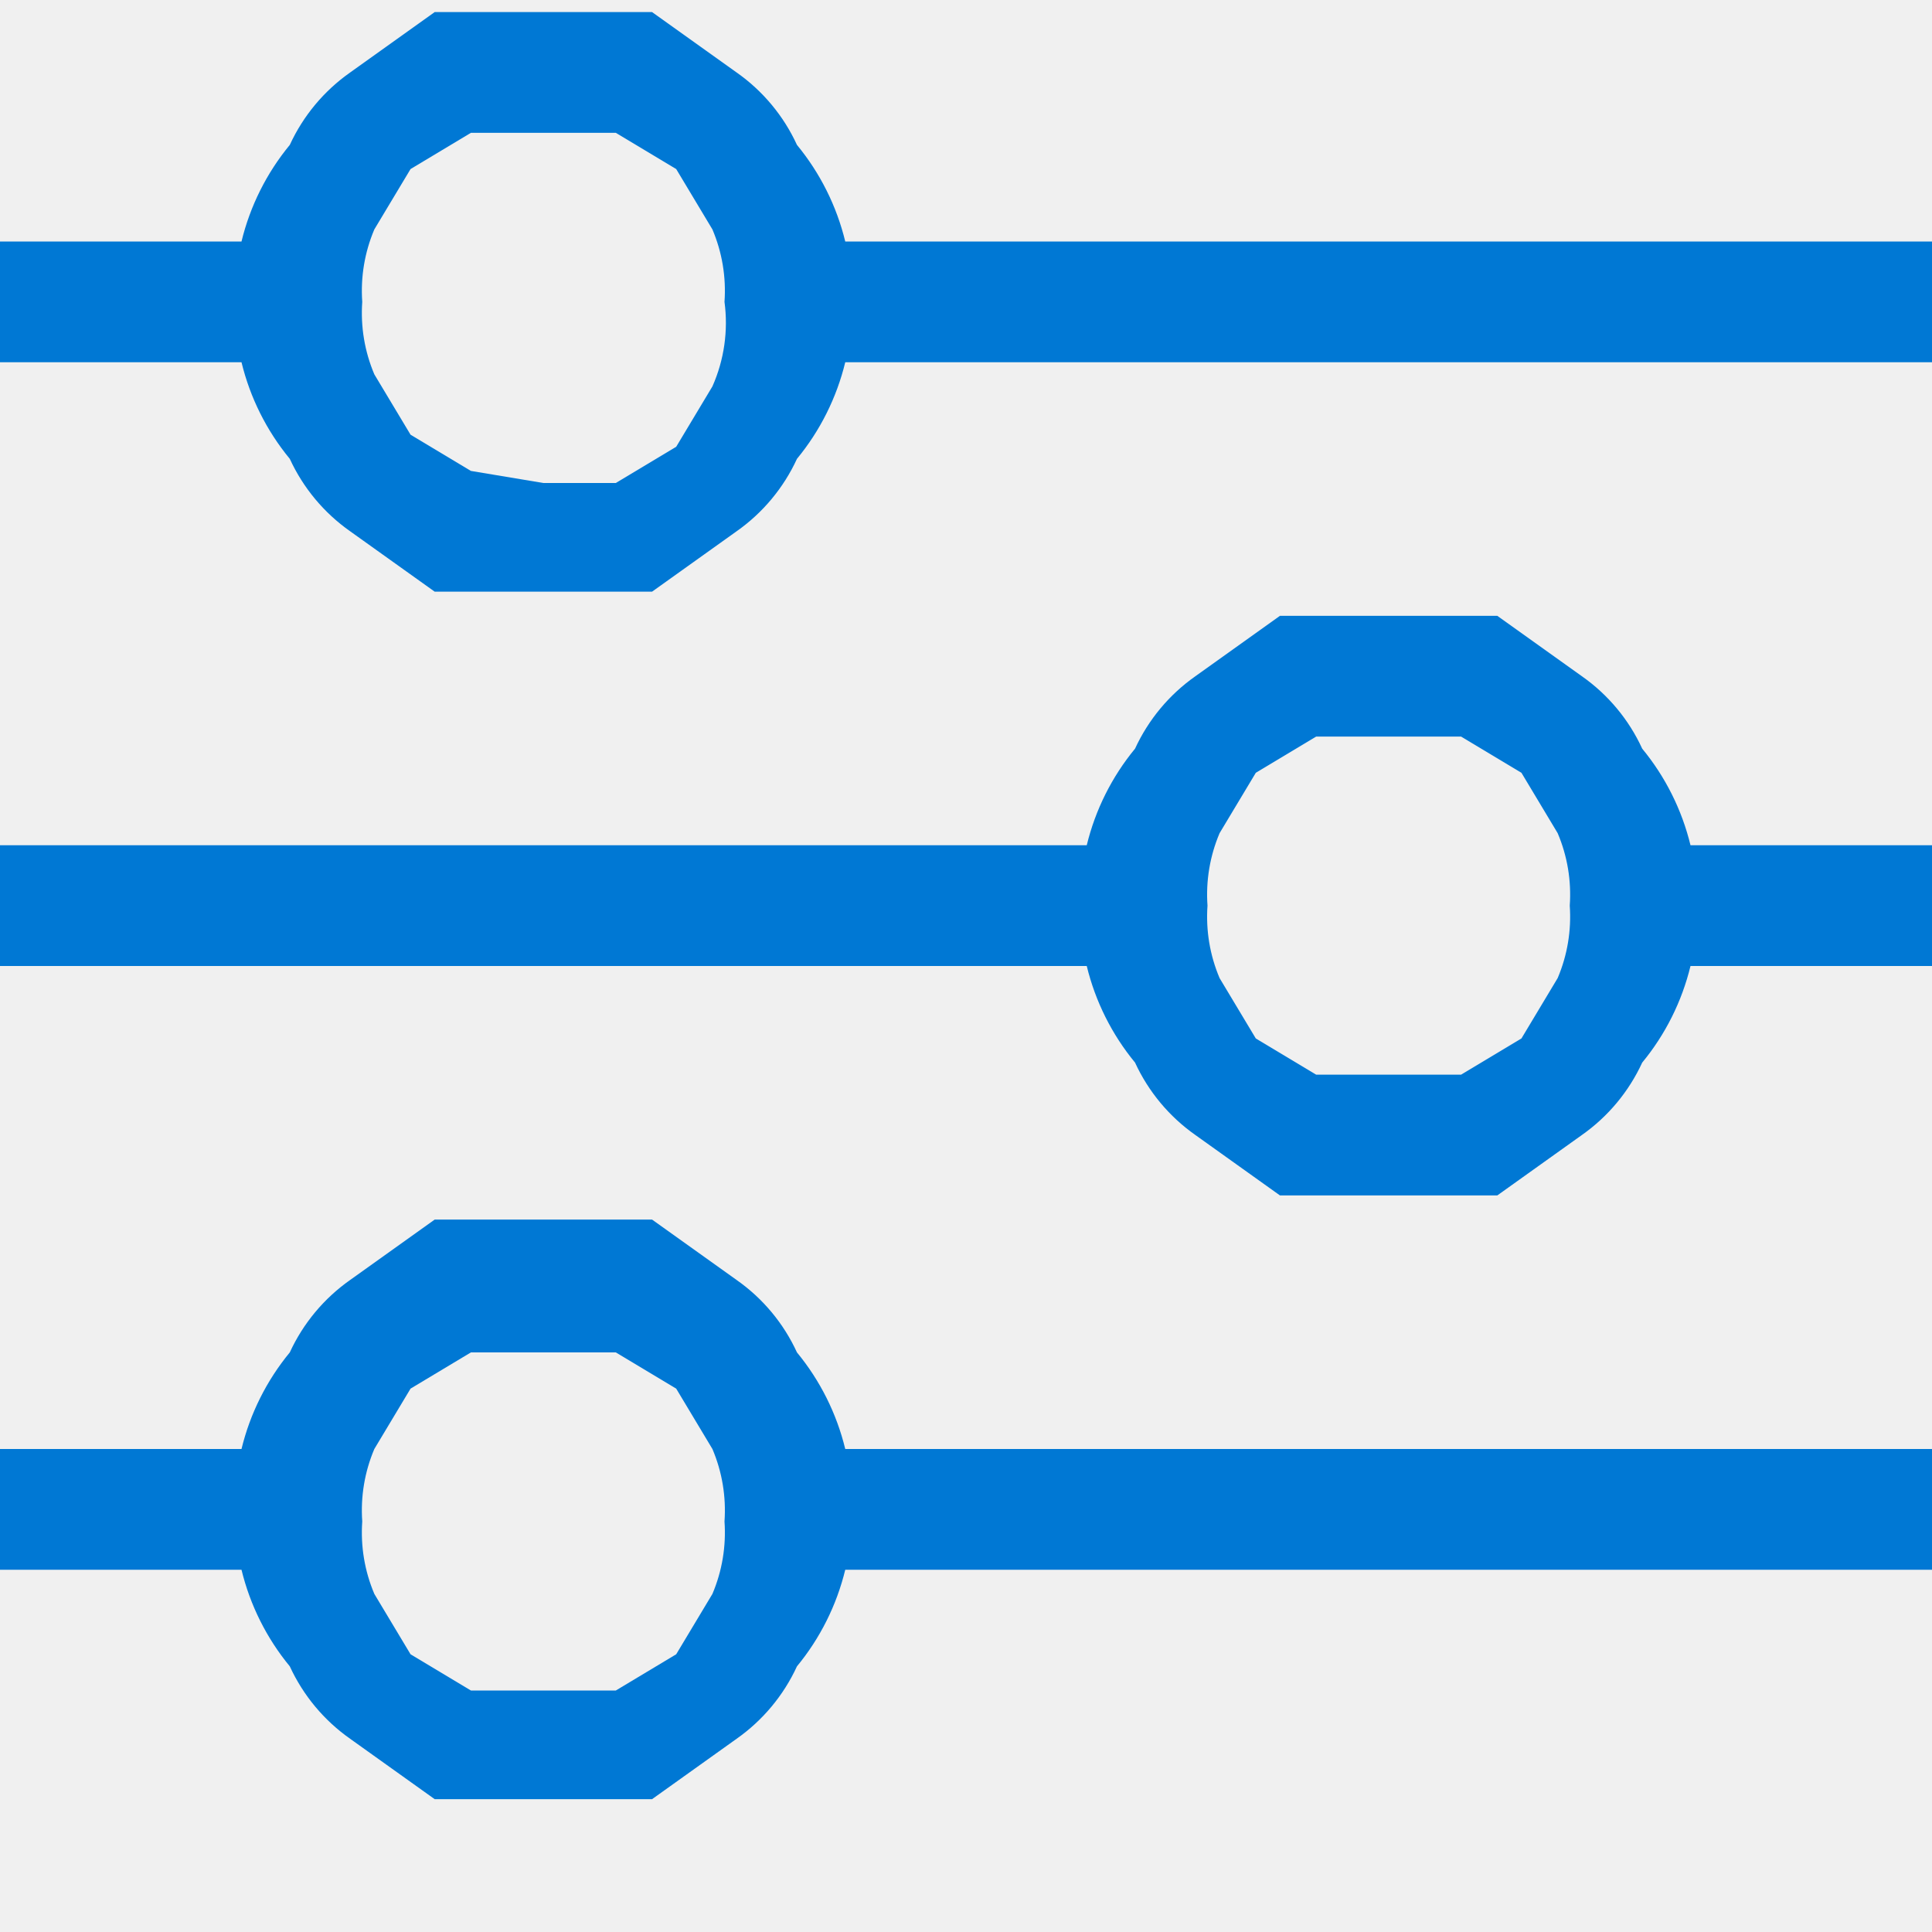
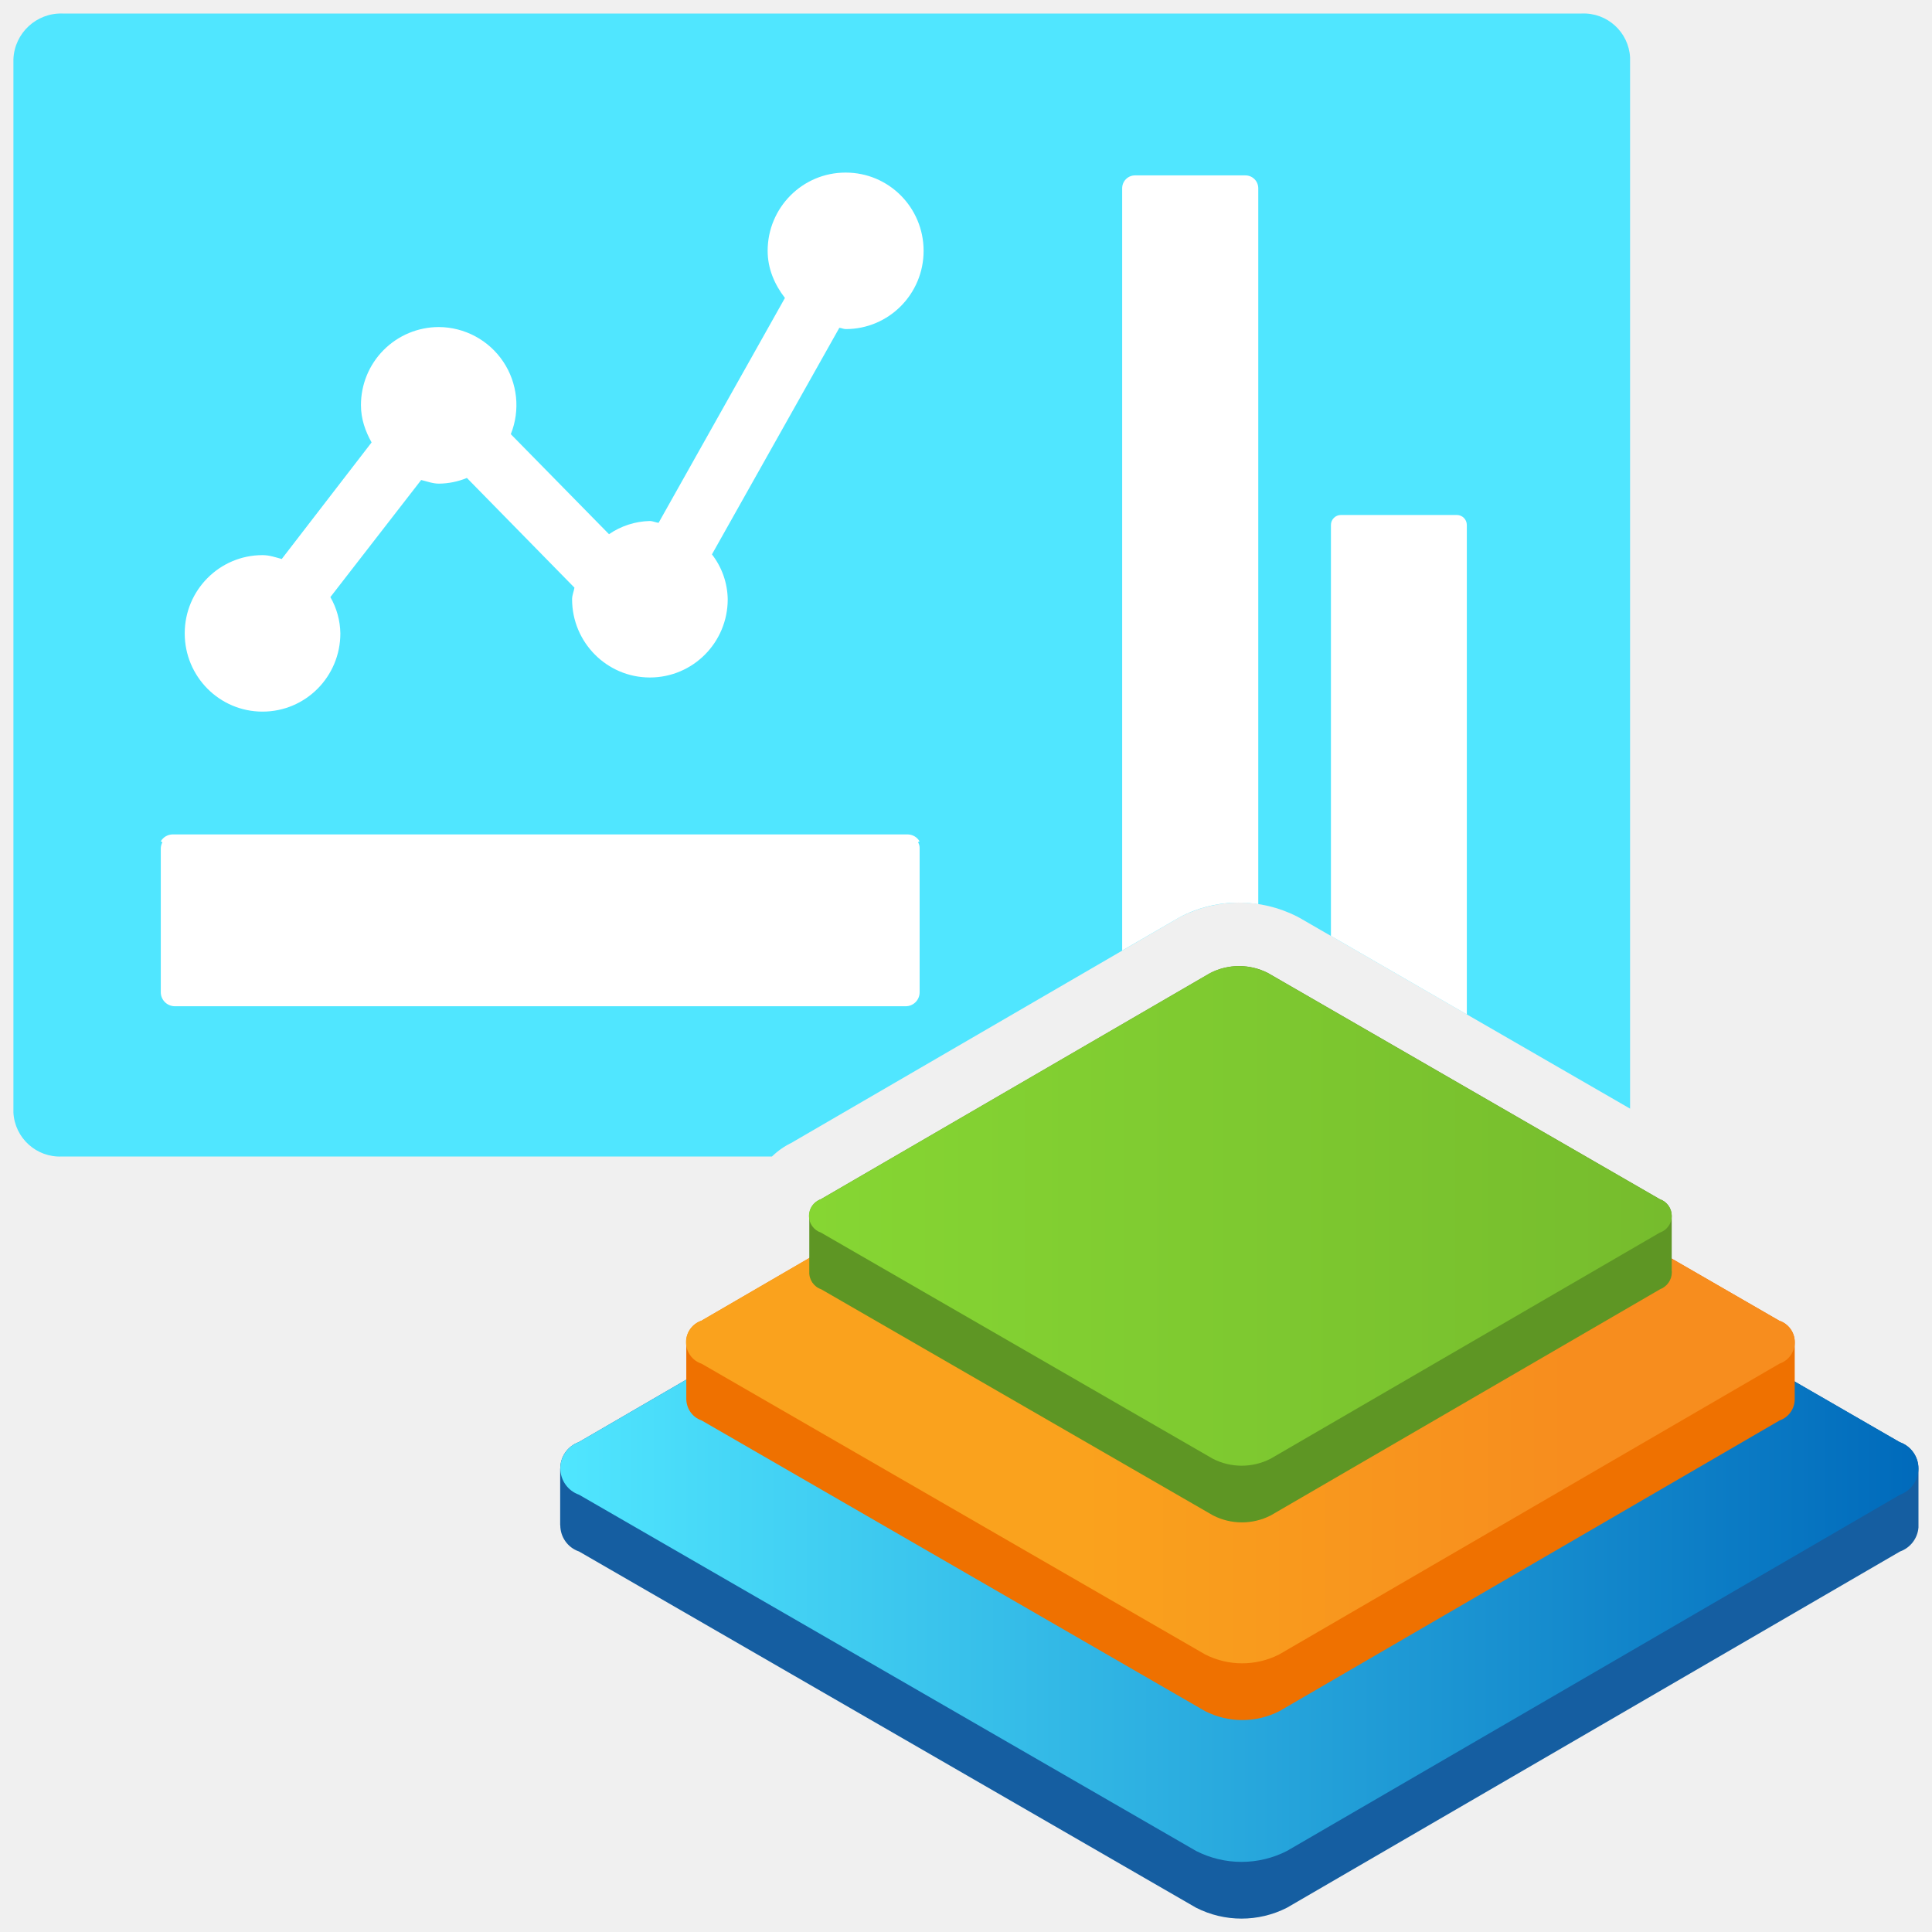
- <svg fill="none" viewBox="0 0 16 16" class="msportalfx-svg-placeholder">
-   <path fill="#0078D4" d="M16 13H7a2 2 0 0 1-.4.8 1.5 1.5 0 0 1-.5.6l-.7.5H3.6l-.7-.5a1.5 1.5 0 0 1-.5-.6A2 2 0 0 1 2 13H0v-1h2a2 2 0 0 1 .4-.8 1.5 1.5 0 0 1 .5-.6l.7-.5h1.8l.7.5c.217.152.39.36.5.6a2 2 0 0 1 .4.8h9zM5.1 14l.5-.3.3-.5a1.3 1.3 0 0 0 .1-.6 1.3 1.3 0 0 0-.1-.6l-.3-.5-.5-.3H3.9l-.5.3-.3.5a1.3 1.3 0 0 0-.1.6 1.3 1.3 0 0 0 .1.6l.3.5.5.3zM16 3H7a2 2 0 0 1-.4.8 1.5 1.5 0 0 1-.5.6l-.7.5H3.6l-.7-.5a1.5 1.5 0 0 1-.5-.6A2 2 0 0 1 2 3H0V2h2a2 2 0 0 1 .4-.8 1.5 1.5 0 0 1 .5-.6l.7-.5h1.8l.7.5c.217.152.39.36.5.6A2 2 0 0 1 7 2h9zM4.5 4h.6l.5-.3.3-.5a1.3 1.3 0 0 0 .1-.7 1.3 1.3 0 0 0-.1-.6l-.3-.5-.5-.3H3.9l-.5.3-.3.5a1.3 1.3 0 0 0-.1.6 1.3 1.3 0 0 0 .1.6l.3.5.5.3zM0 7h9a2 2 0 0 1 .4-.8 1.5 1.5 0 0 1 .5-.6l.7-.5h1.8l.7.5c.217.152.39.36.5.6a2 2 0 0 1 .4.8h2v1h-2a2 2 0 0 1-.4.8 1.5 1.5 0 0 1-.5.6l-.7.5h-1.8l-.7-.5a1.5 1.5 0 0 1-.5-.6A2 2 0 0 1 9 8H0zm12.1 1.9.5-.3.3-.5a1.3 1.3 0 0 0 .1-.6 1.3 1.3 0 0 0-.1-.6l-.3-.5-.5-.3h-1.2l-.5.3-.3.5a1.3 1.3 0 0 0-.1.6 1.3 1.3 0 0 0 .1.6l.3.5.5.3z" />
+ <svg viewBox="0 0 18 18" class="msportalfx-svg-placeholder">
+   <defs>
+     <linearGradient id="p-sIr4bVn__a" x1="-5.941" x2="6.715" y1="777.835" y2="777.835" gradientTransform="matrix(1 0 0 -1 11.16 791.516)" gradientUnits="userSpaceOnUse">
+       <stop offset="0" stop-color="#50e6ff" />
+       <stop offset="1" stop-color="#006abb" />
+     </linearGradient>
+     <linearGradient id="p-sIr4bVn__b" x1="-4.768" x2="5.561" y1="779.011" y2="779.011" gradientTransform="matrix(1 0 0 -1 11.16 791.516)" gradientUnits="userSpaceOnUse">
+       <stop offset=".357" stop-color="#faa21d" />
+       <stop offset=".796" stop-color="#f78d1e" />
+     </linearGradient>
+     <linearGradient id="p-sIr4bVn__c" x1="-3.622" x2="4.415" y1="780.188" y2="780.188" gradientTransform="matrix(1 0 0 -1 11.16 791.516)" gradientUnits="userSpaceOnUse">
+       <stop offset="0" stop-color="#86d633" />
+       <stop offset=".999" stop-color="#76bc2d" />
+     </linearGradient>
+   </defs>
+   <path fill="#50e6ff" d="m7.383 10.642 3.595-2.089.029-.016a1.2 1.2 0 0 1 .537-.128 1.2 1.2 0 0 1 .537.128l.028.015 3.078 1.777V.535a.433.433 0 0 0-.451-.409H.584a.444.444 0 0 0-.459.426v9.814a.433.433 0 0 0 .451.409h6.616a.7.7 0 0 1 .191-.132Z" />
+   <path fill="#fff" d="M7.877 1.608c-.4 0-.725.326-.725.729 0 .168.066.316.161.439L6.136 4.871c-.029-.003-.054-.017-.083-.017a.7.7 0 0 0-.379.123l-.915-.932a.727.727 0 0 0-.671-.998.726.726 0 0 0-.725.729c0 .128.041.242.099.346l-.837 1.086c-.059-.016-.116-.036-.179-.036-.4 0-.725.326-.725.729s.324.729.725.729.725-.326.725-.729a.7.7 0 0 0-.093-.338l.846-1.091c.055.013.107.034.166.034a.7.7 0 0 0 .26-.053l1.002 1.022c-.006.037-.022.07-.022.108 0 .402.324.729.725.729s.725-.326.725-.729a.7.7 0 0 0-.147-.418L7.82 3.054c.021.002.039.012.06.012.4 0 .725-.326.725-.729s-.324-.729-.725-.729Zm.69 6.23a.13.13 0 0 0-.11-.064H1.608a.13.13 0 0 0-.11.064l.015.009a.13.13 0 0 0-.015.058v1.339c0 .073.059.131.132.131h6.806a.13.13 0 0 0 .132-.131V7.905a.1.1 0 0 0-.015-.058zm2.411.715.029-.016a1.17 1.17 0 0 1 .716-.113V1.756a.12.12 0 0 0-.122-.122h-1.024a.12.12 0 0 0-.122.122v7.1zm2.688.898v-4.56a.093.093 0 0 0-.093-.093h-1.08a.093.093 0 0 0-.093.093V8.72z" />
+   <path fill="#155ea1" d="M17.874 14.188v-.506a.26.26 0 0 0-.175-.246l-5.749-3.319a.93.93 0 0 0-.846 0l-5.712 3.319a.26.26 0 0 0-.172.245h-.001v.529h.001c0 .108.067.208.175.245l5.749 3.319c.266.135.58.135.846 0l5.712-3.319a.26.26 0 0 0 .172-.224z" />
+   <path fill="url(#p-sIr4bVn__a)" d="M17.699 13.436a.26.26 0 0 1 .003.49l-5.712 3.319a.93.93 0 0 1-.846 0l-5.749-3.319a.26.26 0 0 1-.003-.49l5.712-3.319a.93.93 0 0 1 .846 0z" />
+   <path fill="#ef7100" d="M16.721 13.018v-.513a.21.21 0 0 0-.143-.2l-4.692-2.709a.76.76 0 0 0-.69 0l-4.661 2.709a.21.21 0 0 0-.131.132.2.2 0 0 0-.01.068v.526c0 .089.054.173.143.203l4.692 2.709c.217.11.473.11.69 0l4.661-2.709a.21.21 0 0 0 .141-.202z" />
+   <path fill="url(#p-sIr4bVn__b)" d="M16.577 12.305a.211.211 0 0 1 .002.4l-4.661 2.709a.76.76 0 0 1-.69 0l-4.692-2.709a.211.211 0 0 1-.002-.4l4.661-2.709a.76.76 0 0 1 .69 0z" />
+   <path fill="#5e9624" d="M15.575 11.843v-.515a.165.165 0 0 0-.111-.156l-3.651-2.107a.59.59 0 0 0-.537 0l-3.627 2.107a.17.17 0 0 0-.102.103.2.2 0 0 0-.006.075H7.54v.499a.164.164 0 0 0 .111.163l3.651 2.107a.59.59 0 0 0 .537 0l3.627-2.107a.17.17 0 0 0 .11-.156s0-.009 0-.013Z" />
+   <path fill="url(#p-sIr4bVn__c)" d="M15.463 11.173a.164.164 0 0 1 .001.311l-3.627 2.107a.59.59 0 0 1-.537 0l-3.651-2.107a.164.164 0 0 1-.001-.311l3.627-2.107a.59.59 0 0 1 .537 0z" />
  <style>.msportalfx-svg-c01{fill:#fff}.msportalfx-svg-c02{fill:#e5e5e5}.msportalfx-svg-c03{fill:#a0a1a2}.msportalfx-svg-c04{fill:#7a7a7a}.msportalfx-svg-c05{fill:#3e3e3e}.msportalfx-svg-c06{fill:#1e1e1e}.msportalfx-svg-c07{fill:#0f0f0f}.msportalfx-svg-c08{fill:#ba141a}.msportalfx-svg-c09{fill:#dd5900}.msportalfx-svg-c10{fill:#ff8c00}.msportalfx-svg-c11{fill:#fcd116}.msportalfx-svg-c12{fill:#fee087}.msportalfx-svg-c13{fill:#b8d432}.msportalfx-svg-c14,.msportalfx-svg-c32{fill:#57a300}.msportalfx-svg-c15{fill:#59b4d9}.msportalfx-svg-c16{fill:#3999c6}.msportalfx-svg-c17{fill:#804998}.msportalfx-svg-c18{fill:#ec008c}.msportalfx-svg-c19{fill:#0072c6}.msportalfx-svg-c20{fill:#68217a}.msportalfx-svg-c21{fill:#00188f}.msportalfx-svg-c22{fill:#e81123}.fxs-mode-light .msportalfx-svg-c22{fill:#a4262c}.msportalfx-svg-c23{fill:#cae3f3}.msportalfx-svg-c24{fill:#59aed3}.msportalfx-svg-c25{fill:#4c3b12}.msportalfx-svg-c26{fill:#be9555}.msportalfx-svg-c27{fill:#4f4d52}.msportalfx-svg-c28{fill:#ef6f59}.msportalfx-svg-c29{fill:#f7cb64}.msportalfx-svg-c30{fill:#fdd8db}.msportalfx-svg-c31{fill:#f6ffec}.msportalfx-svg-c33{fill:#8a2da5}.msportalfx-svg-c34{fill:#e00b1c}.msportalfx-svg-c35{fill:#015cda}.msportalfx-svg-c36{fill:#5db300}.msportalfx-svg-c97{fill:#ffb900}.msportalfx-svg-c98{fill:#00a4ef}.msportalfx-svg-c99{fill:#f25022}.msportalfx-inverted-theme .msportalfx-svg-c05,.fxs-theme-dark .msportalfx-svg-c05{fill:#777}.msportalfx-inverted-theme .msportalfx-svg-c07,.fxs-theme-dark .msportalfx-svg-c07{fill:#f2f2f2}.msportalfx-svg-palette-white{fill:#fff}.msportalfx-svg-palette-blue{fill:#015cda}.msportalfx-svg-palette-black{fill:#1e1e1e}.msportalfx-svg-palette-green{fill:#57a300}.msportalfx-svg-palette-gray{fill:#a0a1a2}.msportalfx-svg-palette-inherit{fill:inherit}.msportalfx-svg-badge{position:absolute;left:0;bottom:0;min-height:10px;min-width:10px}.fxc-menu-icon&gt;.msportalfx-svg-badge{left:-2px;bottom:-2px;min-height:8px;min-width:8px}.msportalfx-svg-disabled{filter:grayscale(100%)}.msportalfx-svg-loading-square{animation:ProgressFlagAnimation 1.45s infinite ease-in-out;transform-origin:50%}.msportalfx-svg-loading-square:nth-child(1){animation-delay:0s}.msportalfx-svg-loading-square:nth-child(2){animation-delay:.2s}.msportalfx-svg-loading-square:nth-child(3){animation-delay:.4s}@keyframes ProgressFlagAnimation{0%{transform:scale(1);opacity:.3}36.1%{transform:scale(1.06);opacity:1}50%{transform:scale(1.06);opacity:1}86.1%{transform:scale(1);opacity:.3}}.msportalfx-svg-flip-horizontal&gt;svg,svg.msportalfx-svg-flip-horizontal{transform:scaleX(-1)}.msportalfx-svg-fabric-rotate360{animation:ImageRotation 1.3s cubic-bezier(.53,.21,.29,.67) infinite}@keyframes ImageRotation{0%{transform:rotate(-45deg)}100%{transform:rotate(315deg)}}.fxs-svg-number .msportalfx-font-bold{font-size:10px;fill:#0065ad}.fxs-svg-number .fxs-svg-circle{stroke-width:0%;fill:#0078d4}.fxs-svg-number .fxs-svg-text{fill:#fff;font-size:10px}.fxs-svg-number.msportalfx-svg-disabled{filter:grayscale(0%)}.fxs-svg-number.msportalfx-svg-disabled .fxs-svg-circle{fill:#fff;stroke-width:1px;stroke:#949494}.fxs-svg-number.msportalfx-svg-disabled .fxs-svg-text{fill:#949494}.fxs-theme-dark .fxs-svg-number .fxs-svg-text{fill:#0f0f0f}.fxs-theme-dark .fxs-svg-number .fxs-svg-circle{stroke-width:0%;fill:#0078d4}.fxs-theme-dark .fxs-svg-number.msportalfx-svg-disabled .fxs-svg-circle{fill:#0f0f0f;stroke-width:1px;stroke:#949494}.fxs-theme-dark .fxs-svg-number.msportalfx-svg-disabled .fxs-svg-text{fill:#949494}</style>
</svg>
